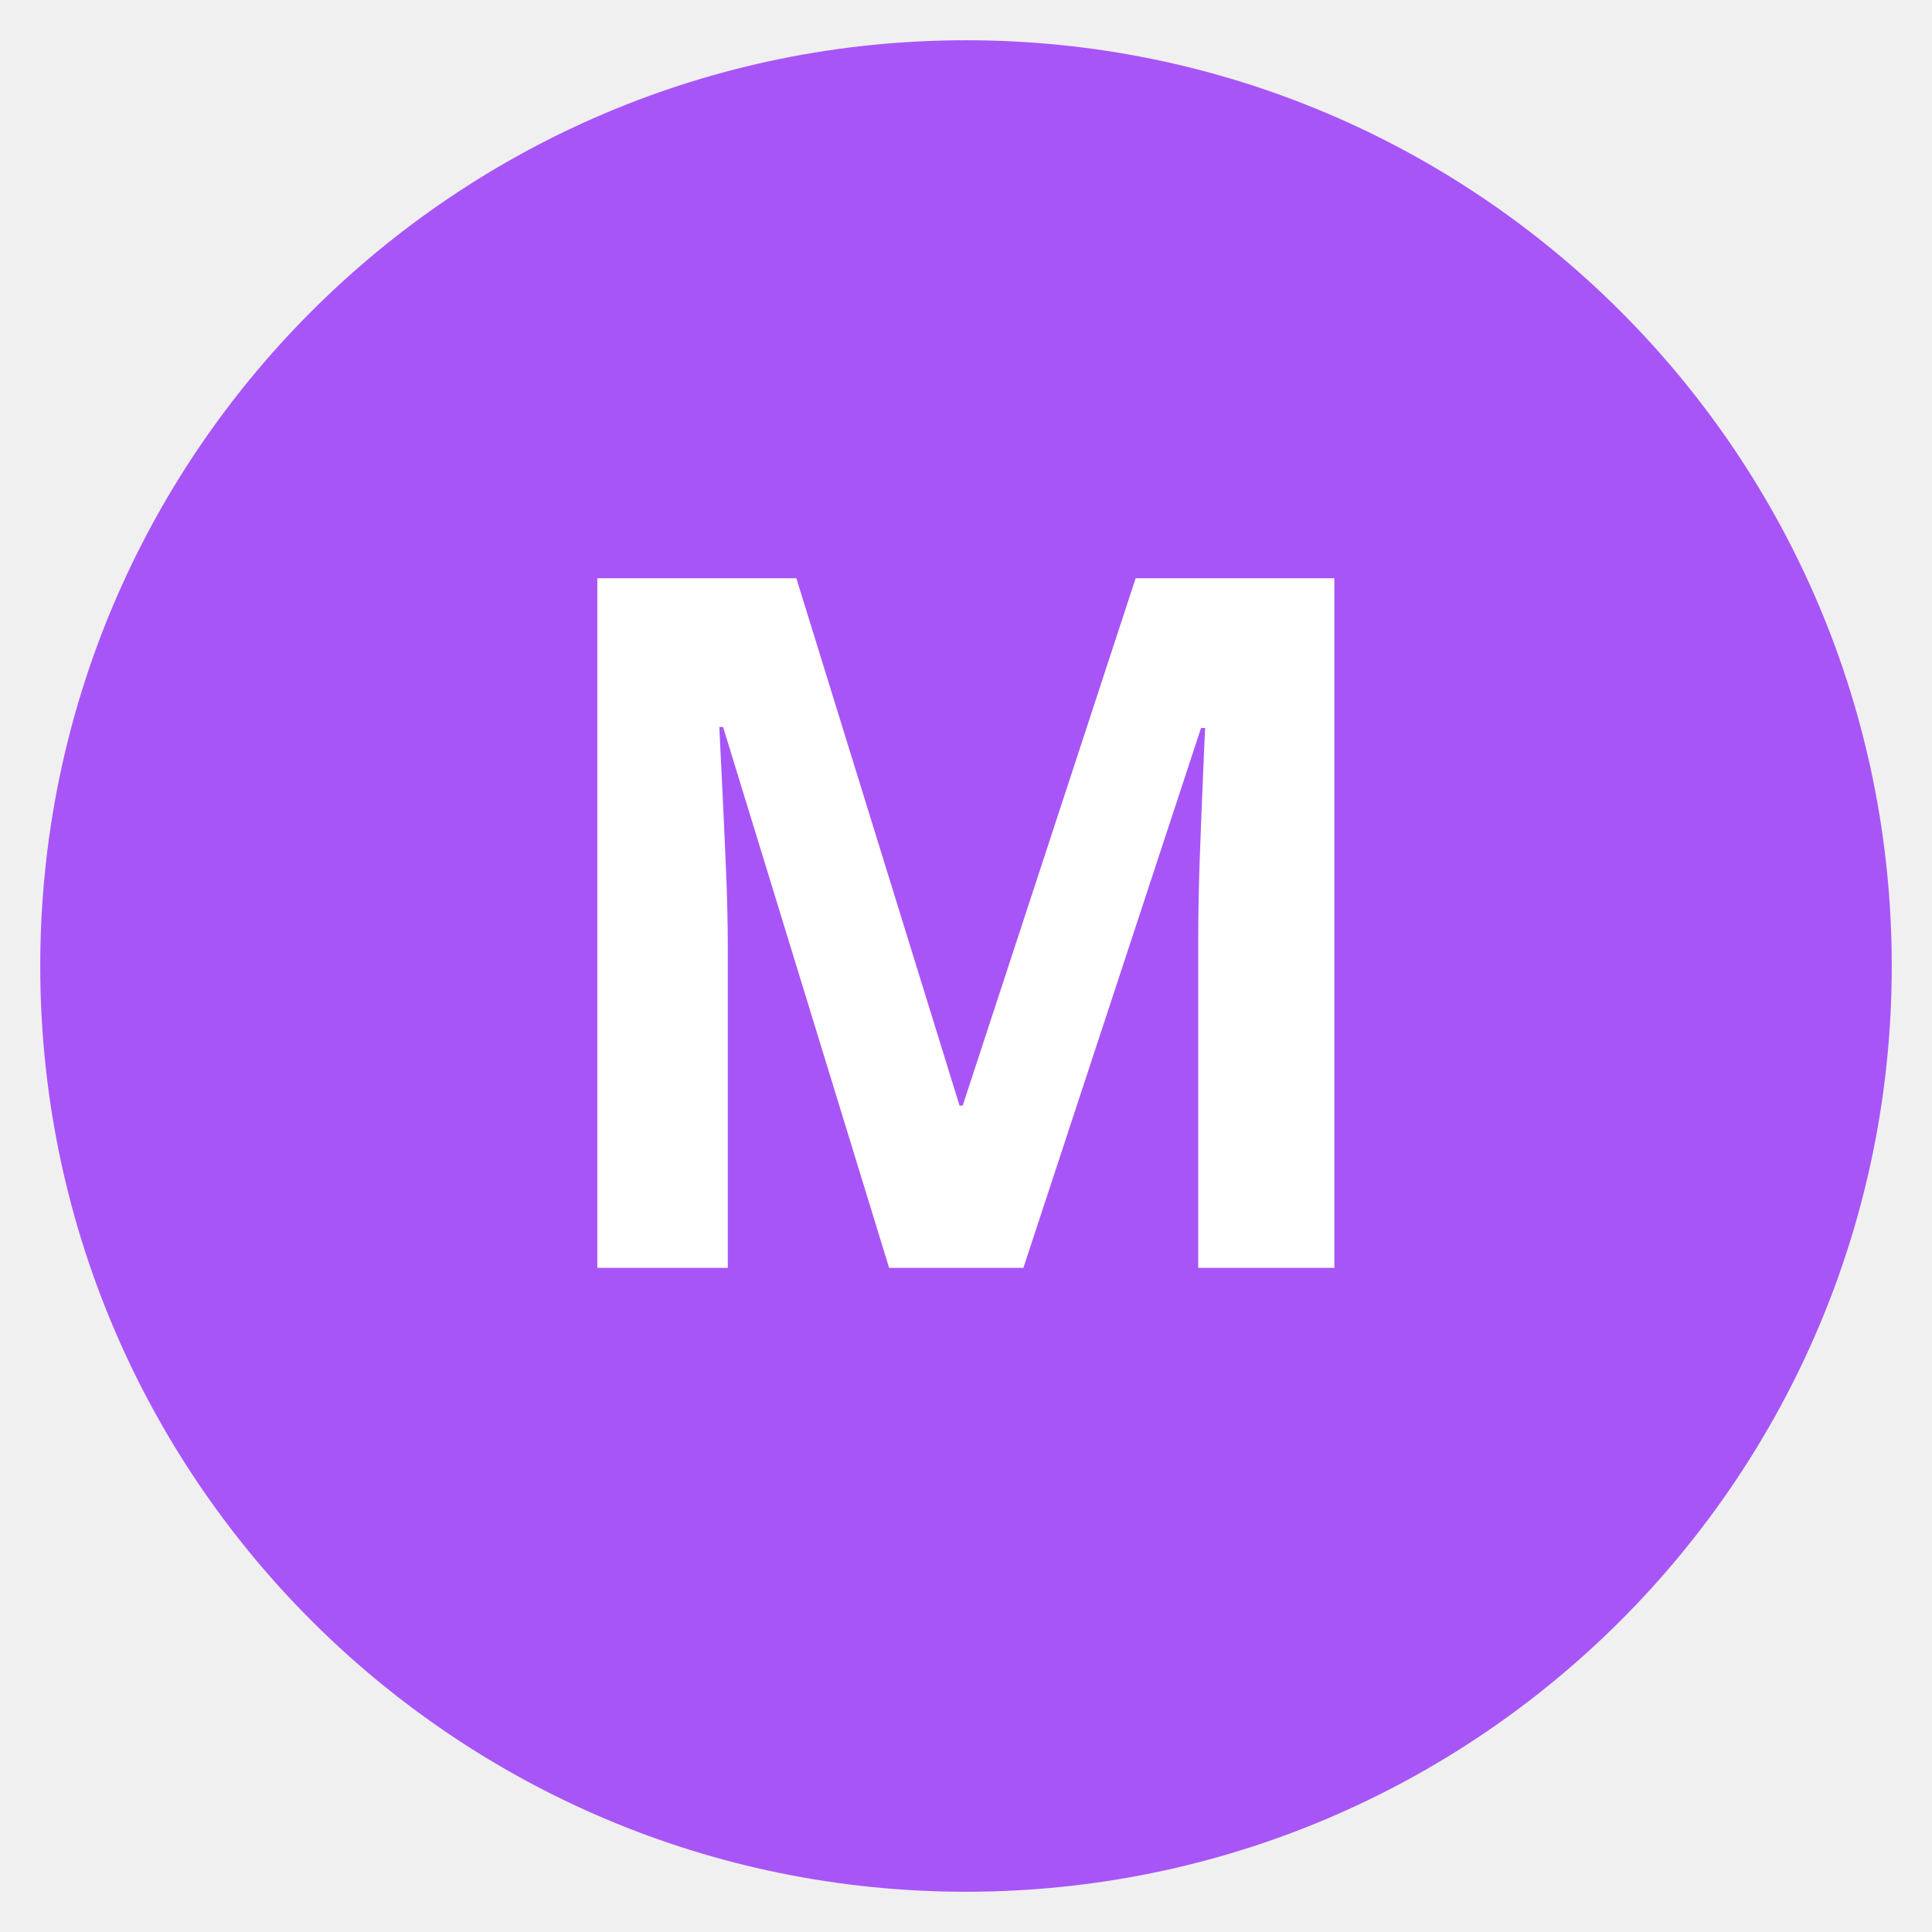
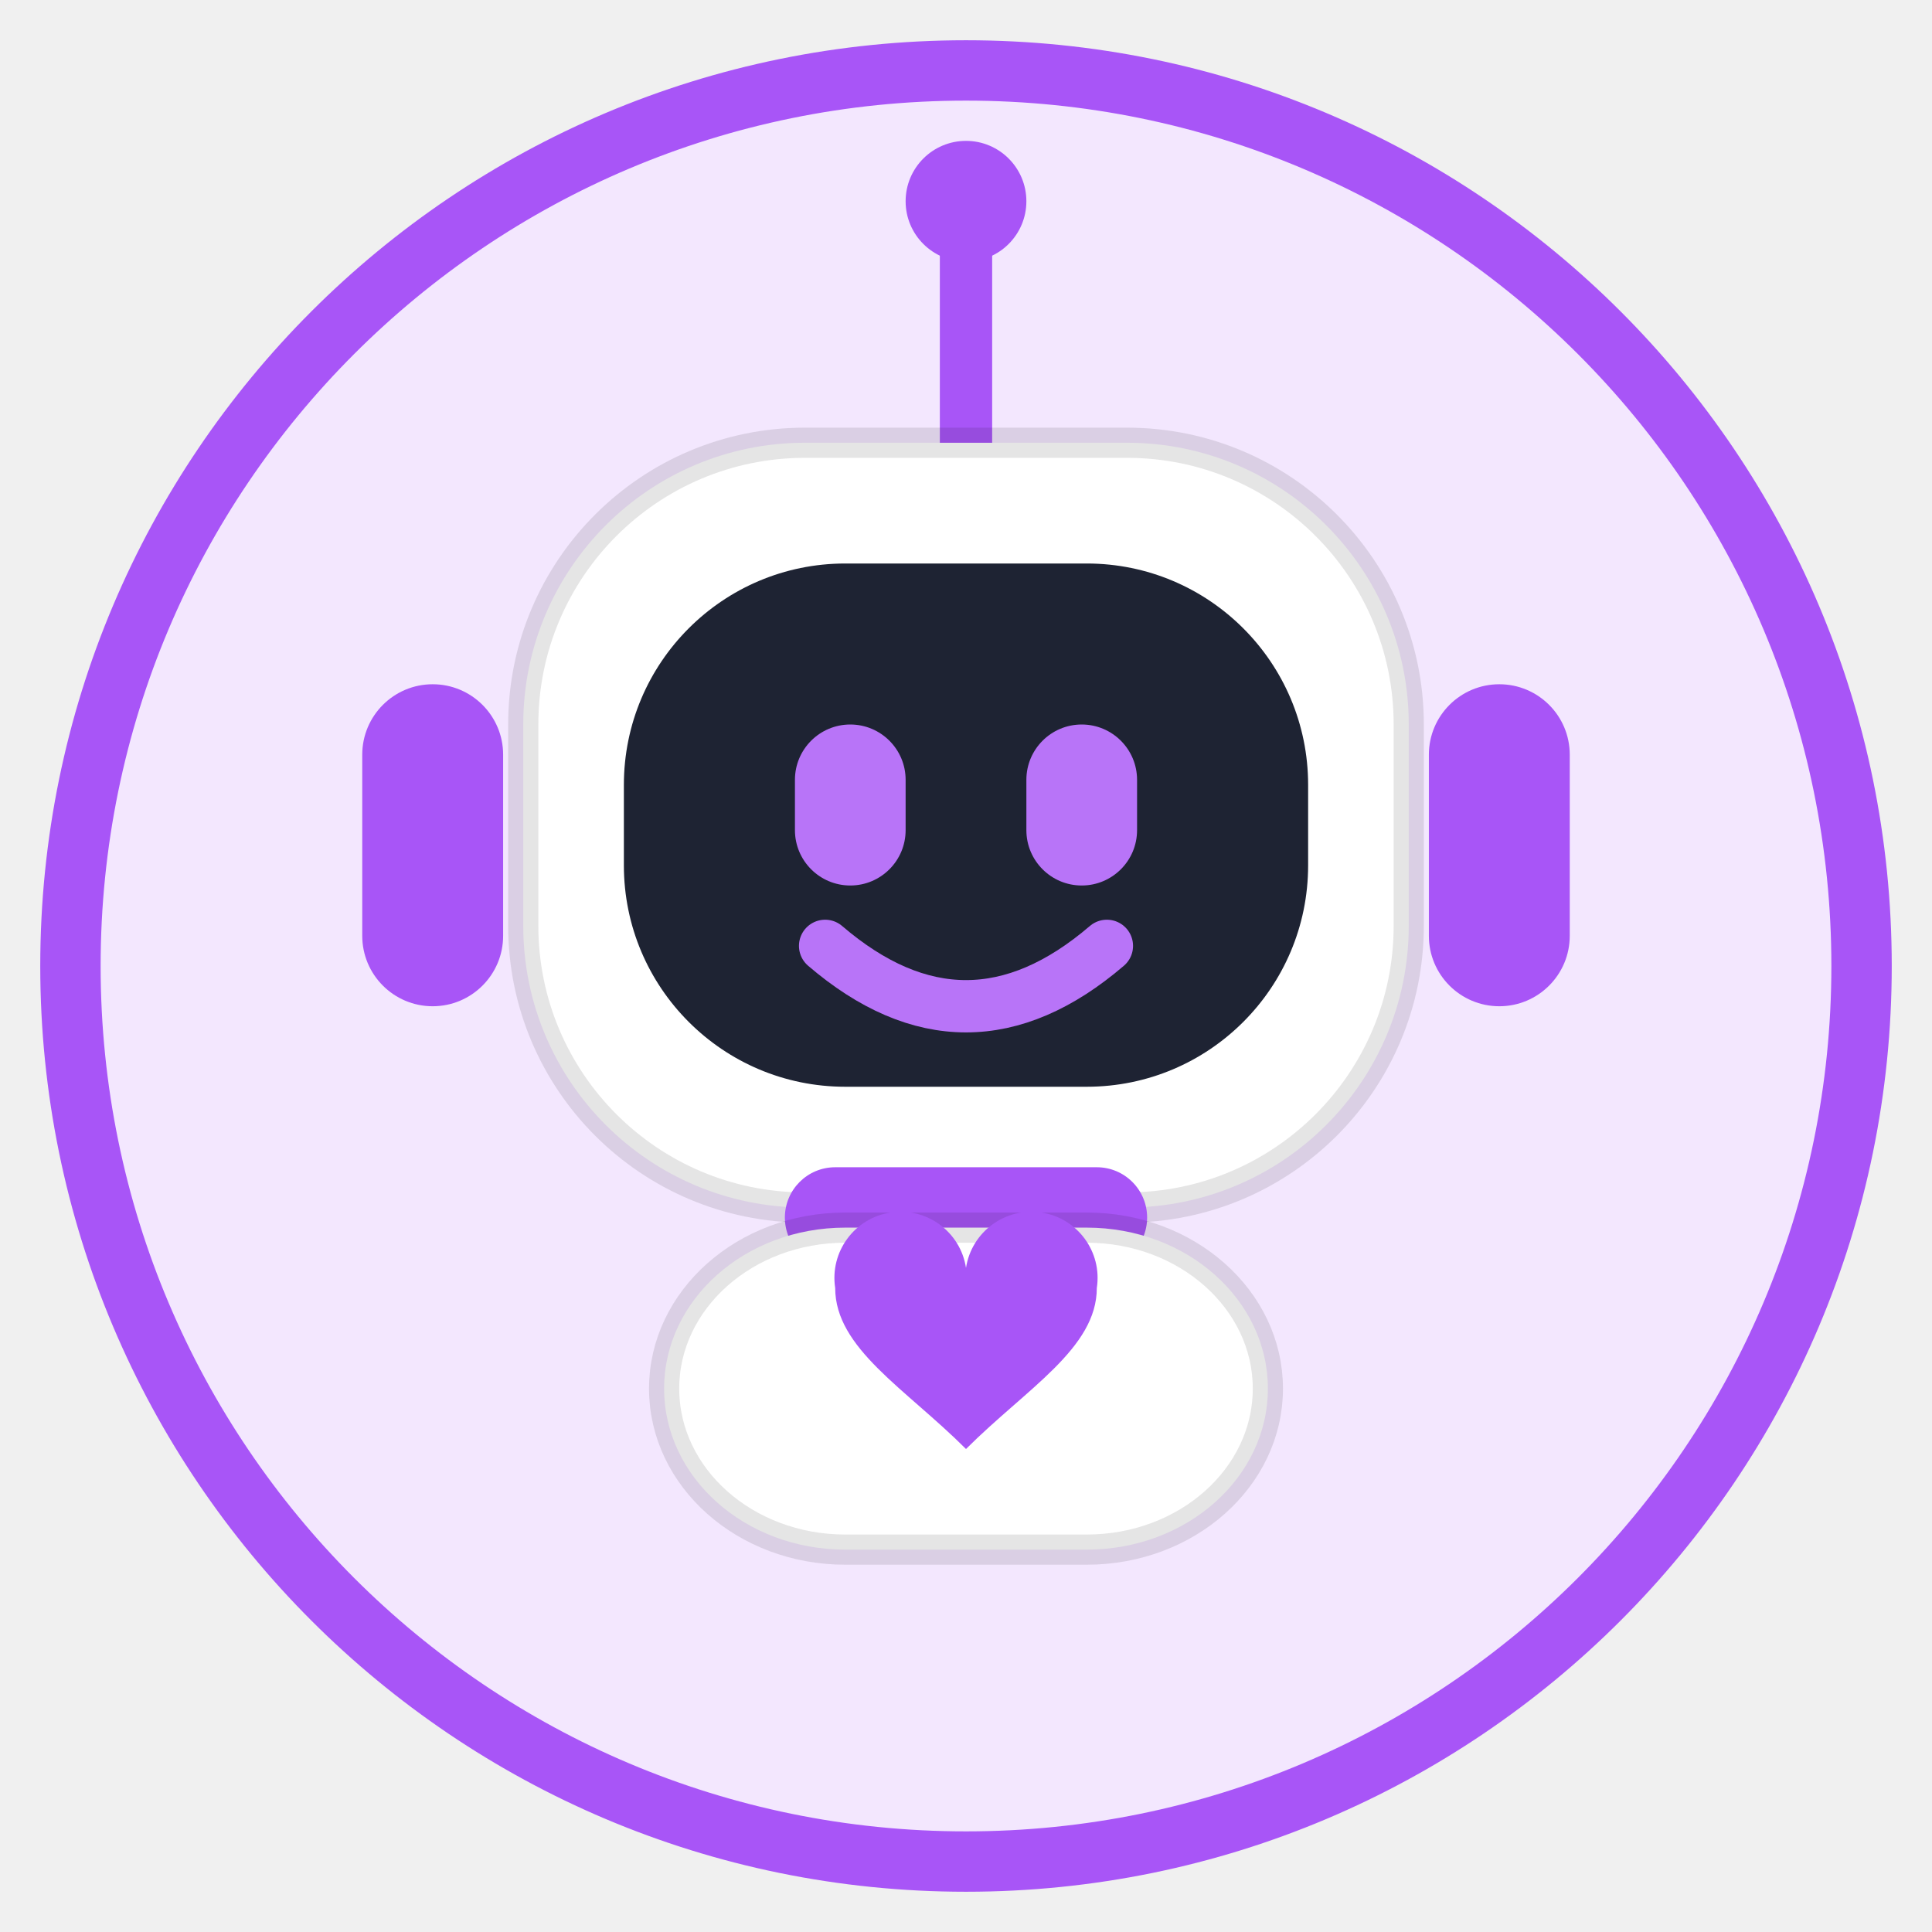
<svg xmlns="http://www.w3.org/2000/svg" viewBox="0 0 96 96" width="96" height="96" role="img" aria-label="Muse tutor avatar (reduced motion)">
-   <circle cx="48" cy="48" r="46" fill="#A855F7" />
-   <text x="48" y="63" font-family="Fredoka, Nunito, system-ui, sans-serif" font-size="48" font-weight="700" text-anchor="middle" fill="#FFFFFF">M</text>
+   <circle cx="48" cy="48" r="44.5" fill="#F3E7FE" stroke="#A855F7" stroke-width="3" />
+   <rect x="18" y="34" width="7" height="16" rx="3.5" fill="#A855F7" />
+   <rect x="71" y="34" width="7" height="16" rx="3.5" fill="#A855F7" />
+   <line x1="48" y1="23" x2="48" y2="12" stroke="#A855F7" stroke-width="2.6" stroke-linecap="round" />
+   <circle cx="48" cy="10" r="3" fill="#A855F7" />
+   <rect x="26" y="22" width="44" height="38" rx="14" fill="#FFFFFF" stroke="#0000001A" stroke-width="1.5" />
+   <rect x="31" y="28" width="34" height="26" rx="11" fill="#1E2333" />
+   <rect x="39.5" y="36" width="5.5" height="8" rx="2.75" fill="#B874F8" />
+   <rect x="51" y="36" width="5.5" height="8" rx="2.75" fill="#B874F8" />
+   <path d="M41 47 Q48 53 55 47" fill="none" stroke="#B874F8" stroke-width="2.6" stroke-linecap="round" />
+   <rect x="39" y="58" width="18" height="5" rx="2.5" fill="#A855F7" />
+   <rect x="33" y="61" width="30" height="16" rx="9" fill="#FFFFFF" stroke="#0000001A" stroke-width="1.5" />
+   <path d="M48 72 C45 69 41.5 67 41.5 64 A3 3 0 0 1 48 63 A3 3 0 0 1 54.5 64 C54.5 67 51 69 48 72 Z" fill="#A855F7" />
</svg>
